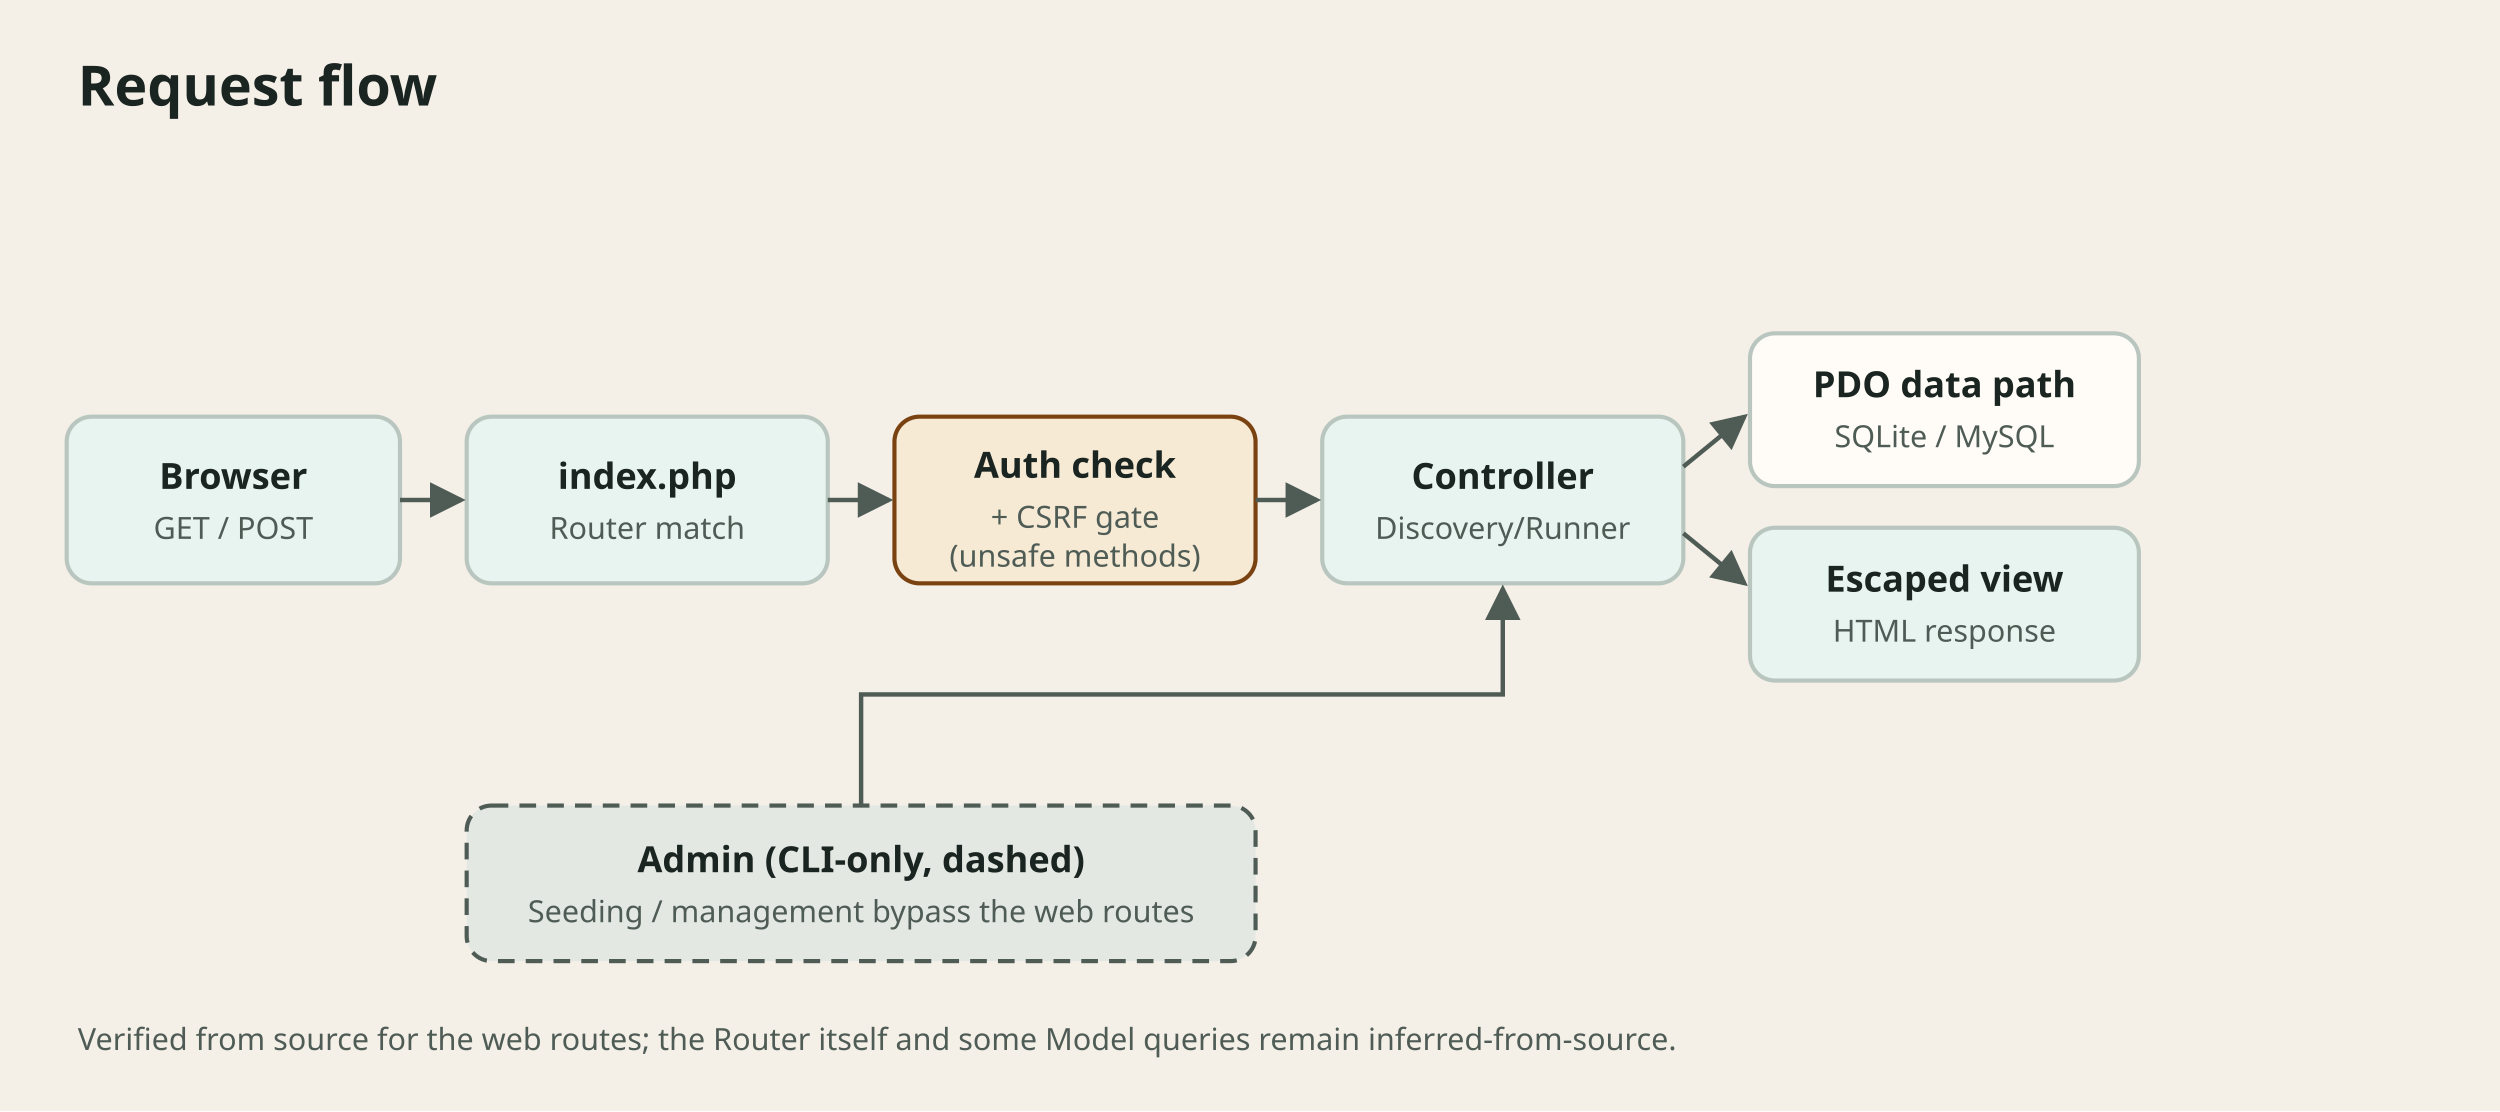
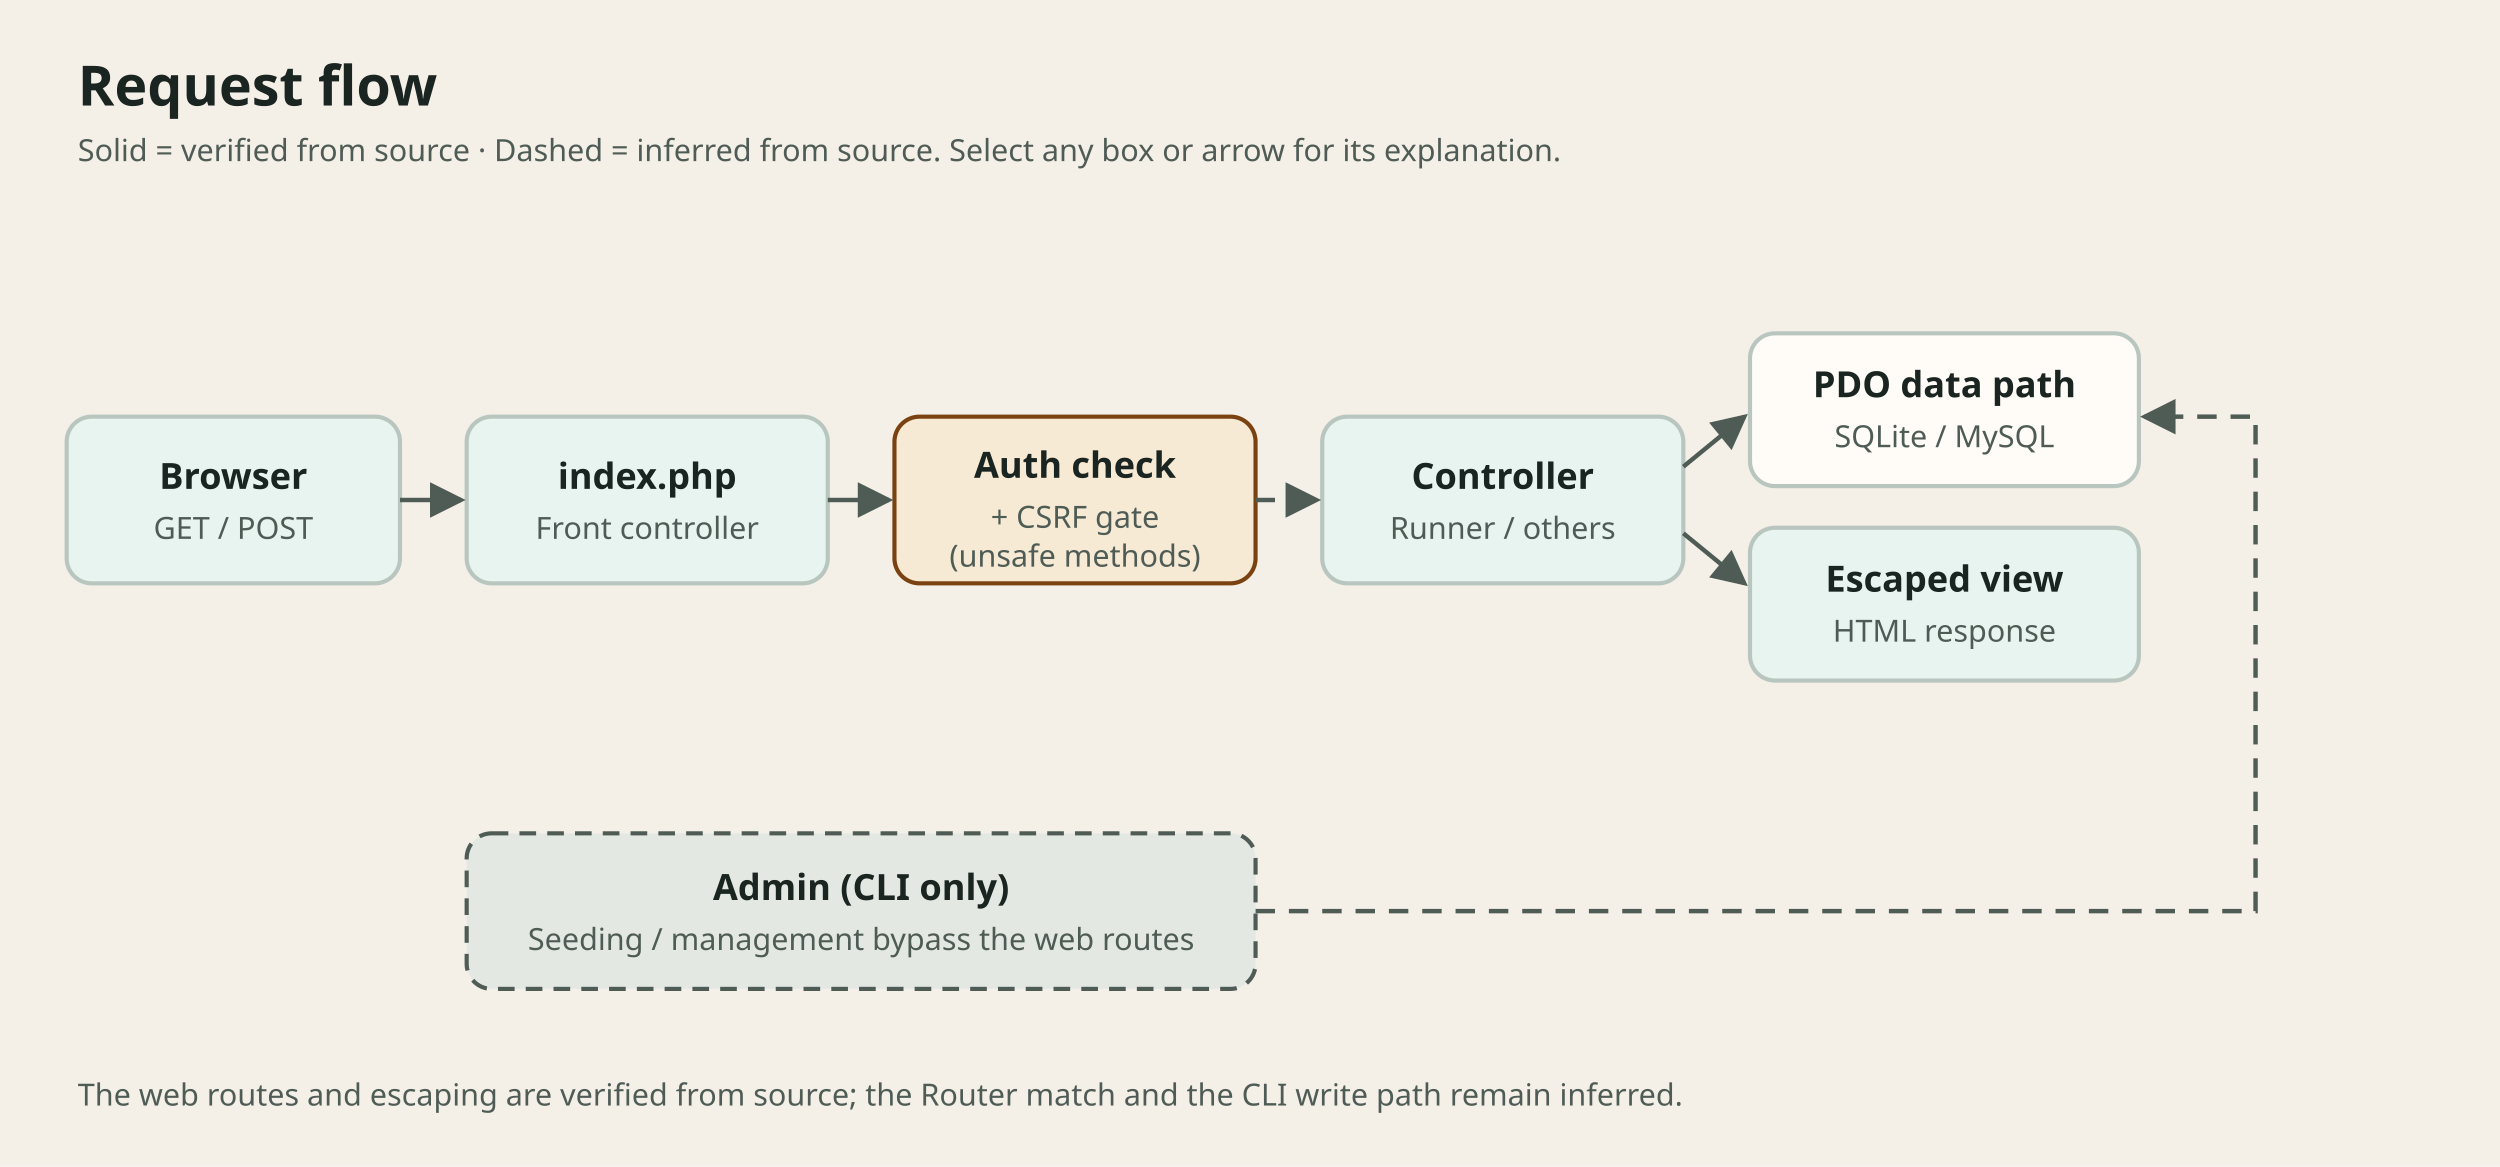
- <svg xmlns="http://www.w3.org/2000/svg" viewBox="0 0 900 400" role="img" aria-labelledby="rf-title rf-desc">
+ <svg xmlns="http://www.w3.org/2000/svg" xmlns:xlink="http://www.w3.org/1999/xlink" viewBox="0 0 900 420" role="img" aria-labelledby="rf-title rf-desc">
  <defs>
    <marker id="rf-arrow" markerWidth="9" markerHeight="9" refX="7" refY="4" orient="auto">
      <path d="M0,0 L8,4 L0,8 z" fill="#4f5c56" />
    </marker>
    <style>
      .t { font-family:"Figtree","Segoe UI",sans-serif; fill:#1a2421; }
      .box { stroke:#b9c6c0; stroke-width:1.5; fill:#e7f4f0; }
      .gate { fill:#f6ead4; stroke:#7a4210; stroke-width:1.5; }
      .store { fill:#fffcf7; stroke:#b9c6c0; stroke-width:1.5; }
-       .cli { fill:#e4e8e3; stroke:#4f5c56; stroke-width:1.5; stroke-dasharray:6 4; }
+       .cli { fill:#e4e8e3; stroke:#4f5c56; stroke-width:1.5; }
      .lbl { font-size:13px; font-weight:600; }
      .sm { font-size:11px; fill:#4f5c56; }
      .arrow { stroke:#4f5c56; stroke-width:1.6; fill:none; marker-end:url(#rf-arrow); }
+       .arrow-inferred { stroke:#4f5c56; stroke-width:1.6; fill:none; stroke-dasharray:7 5; marker-end:url(#rf-arrow); }
+       .hit { stroke:transparent; stroke-width:16; fill:none; }
      .title { font-size:20px; font-weight:800; font-family:"Outfit","Figtree",sans-serif; }
    </style>
  </defs>
-   <rect width="900" height="400" fill="#f4f0e8" />
+   <rect width="900" height="420" fill="#f4f0e8" />
  <text class="t title" x="28" y="38">Request flow</text>
-   <rect class="t box" x="24" y="150" width="120" height="60" rx="9" />
-   <text class="t lbl" x="84" y="176" text-anchor="middle">Browser</text>
-   <text class="t sm" x="84" y="194" text-anchor="middle">GET / POST</text>
-   <rect class="t box" x="168" y="150" width="130" height="60" rx="9" />
-   <text class="t lbl" x="233" y="176" text-anchor="middle">index.php</text>
-   <text class="t sm" x="233" y="194" text-anchor="middle">Router match</text>
-   <rect class="t gate" x="322" y="150" width="130" height="60" rx="9" />
-   <text class="t lbl" x="387" y="172" text-anchor="middle">Auth check</text>
-   <text class="t sm" x="387" y="190" text-anchor="middle">+ CSRF gate</text>
-   <text class="t sm" x="387" y="204" text-anchor="middle">(unsafe methods)</text>
-   <rect class="t box" x="476" y="150" width="130" height="60" rx="9" />
-   <text class="t lbl" x="541" y="176" text-anchor="middle">Controller</text>
-   <text class="t sm" x="541" y="194" text-anchor="middle">Discovery/Runner</text>
-   <rect class="t store" x="630" y="120" width="140" height="55" rx="9" />
-   <text class="t lbl" x="700" y="143" text-anchor="middle">PDO data path</text>
-   <text class="t sm" x="700" y="161" text-anchor="middle">SQLite / MySQL</text>
-   <rect class="t box" x="630" y="190" width="140" height="55" rx="9" />
-   <text class="t lbl" x="700" y="213" text-anchor="middle">Escaped view</text>
-   <text class="t sm" x="700" y="231" text-anchor="middle">HTML response</text>
-   <line class="arrow" x1="144" y1="180" x2="166" y2="180" />
-   <line class="arrow" x1="298" y1="180" x2="320" y2="180" />
-   <line class="arrow" x1="452" y1="180" x2="474" y2="180" />
-   <line class="arrow" x1="606" y1="168" x2="628" y2="150" />
-   <line class="arrow" x1="606" y1="192" x2="628" y2="210" />
-   <rect class="t cli" x="168" y="290" width="284" height="56" rx="9" />
-   <text class="t lbl" x="310" y="314" text-anchor="middle">Admin (CLI-only, dashed)</text>
-   <text class="t sm" x="310" y="332" text-anchor="middle">Seeding / management bypass the web routes</text>
-   <path class="arrow" d="M310 290 L310 250 L541 250 L541 212" />
-   <text class="t sm" x="28" y="378">Verified from source for the web routes; the Router itself and some Model queries remain inferred-from-source.</text>
+   <text class="t sm" x="28" y="58">Solid = verified from source · Dashed = inferred from source. Select any box or arrow for its explanation.</text>
+   <a href="#node-browser" xlink:href="#node-browser" class="dnode" data-vibekb-node="browser">
+     <rect class="t box" x="24" y="150" width="120" height="60" rx="9" />
+     <text class="t lbl" x="84" y="176" text-anchor="middle">Browser</text>
+     <text class="t sm" x="84" y="194" text-anchor="middle">GET / POST</text>
+   </a>
+   <a href="#node-front-controller" xlink:href="#node-front-controller" class="dnode" data-vibekb-node="front-controller">
+     <rect class="t box" x="168" y="150" width="130" height="60" rx="9" />
+     <text class="t lbl" x="233" y="176" text-anchor="middle">index.php</text>
+     <text class="t sm" x="233" y="194" text-anchor="middle">Front controller</text>
+   </a>
+   <a href="#node-security-gate" xlink:href="#node-security-gate" class="dnode" data-vibekb-node="security-gate">
+     <rect class="t gate" x="322" y="150" width="130" height="60" rx="9" />
+     <text class="t lbl" x="387" y="172" text-anchor="middle">Auth check</text>
+     <text class="t sm" x="387" y="190" text-anchor="middle">+ CSRF gate</text>
+     <text class="t sm" x="387" y="204" text-anchor="middle">(unsafe methods)</text>
+   </a>
+   <a href="#node-controller" xlink:href="#node-controller" class="dnode" data-vibekb-node="controller">
+     <rect class="t box" x="476" y="150" width="130" height="60" rx="9" />
+     <text class="t lbl" x="541" y="176" text-anchor="middle">Controller</text>
+     <text class="t sm" x="541" y="194" text-anchor="middle">Runner / others</text>
+   </a>
+   <a href="#node-pdo-data-path" xlink:href="#node-pdo-data-path" class="dnode" data-vibekb-node="pdo-data-path">
+     <rect class="t store" x="630" y="120" width="140" height="55" rx="9" />
+     <text class="t lbl" x="700" y="143" text-anchor="middle">PDO data path</text>
+     <text class="t sm" x="700" y="161" text-anchor="middle">SQLite / MySQL</text>
+   </a>
+   <a href="#node-escaped-view" xlink:href="#node-escaped-view" class="dnode" data-vibekb-node="escaped-view">
+     <rect class="t box" x="630" y="190" width="140" height="55" rx="9" />
+     <text class="t lbl" x="700" y="213" text-anchor="middle">Escaped view</text>
+     <text class="t sm" x="700" y="231" text-anchor="middle">HTML response</text>
+   </a>
+   <a href="#edge-browser-to-front-controller" xlink:href="#edge-browser-to-front-controller" class="dedge" data-vibekb-edge="browser-to-front-controller">
+     <line class="hit" x1="144" y1="180" x2="166" y2="180" />
+     <line class="arrow" x1="144" y1="180" x2="166" y2="180" />
+   </a>
+   <a href="#edge-front-controller-to-security-gate" xlink:href="#edge-front-controller-to-security-gate" class="dedge" data-vibekb-edge="front-controller-to-security-gate">
+     <line class="hit" x1="298" y1="180" x2="320" y2="180" />
+     <line class="arrow" x1="298" y1="180" x2="320" y2="180" />
+   </a>
+   <a href="#edge-security-gate-to-controller" xlink:href="#edge-security-gate-to-controller" class="dedge" data-vibekb-edge="security-gate-to-controller">
+     <line class="hit" x1="452" y1="180" x2="474" y2="180" />
+     <line class="arrow-inferred" x1="452" y1="180" x2="474" y2="180" />
+   </a>
+   <a href="#edge-controller-to-pdo-data-path" xlink:href="#edge-controller-to-pdo-data-path" class="dedge" data-vibekb-edge="controller-to-pdo-data-path">
+     <line class="hit" x1="606" y1="168" x2="628" y2="150" />
+     <line class="arrow" x1="606" y1="168" x2="628" y2="150" />
+   </a>
+   <a href="#edge-controller-to-escaped-view" xlink:href="#edge-controller-to-escaped-view" class="dedge" data-vibekb-edge="controller-to-escaped-view">
+     <line class="hit" x1="606" y1="192" x2="628" y2="210" />
+     <line class="arrow" x1="606" y1="192" x2="628" y2="210" />
+   </a>
+   <a href="#node-admin-cli" xlink:href="#node-admin-cli" class="dnode" data-vibekb-node="admin-cli">
+     <rect class="t cli" x="168" y="300" width="284" height="56" rx="9" stroke-dasharray="6 4" />
+     <text class="t lbl" x="310" y="324" text-anchor="middle">Admin (CLI only)</text>
+     <text class="t sm" x="310" y="342" text-anchor="middle">Seeding / management bypass the web routes</text>
+   </a>
+   <a href="#edge-admin-cli-to-pdo-data-path" xlink:href="#edge-admin-cli-to-pdo-data-path" class="dedge" data-vibekb-edge="admin-cli-to-pdo-data-path">
+     <path class="hit" d="M452 328 L812 328 L812 150 L772 150" />
+     <path class="arrow-inferred" d="M452 328 L812 328 L812 150 L772 150" />
+   </a>
+   <text class="t sm" x="28" y="398">The web routes and escaping are verified from source; the Router match and the CLI write path remain inferred.</text>
</svg>
